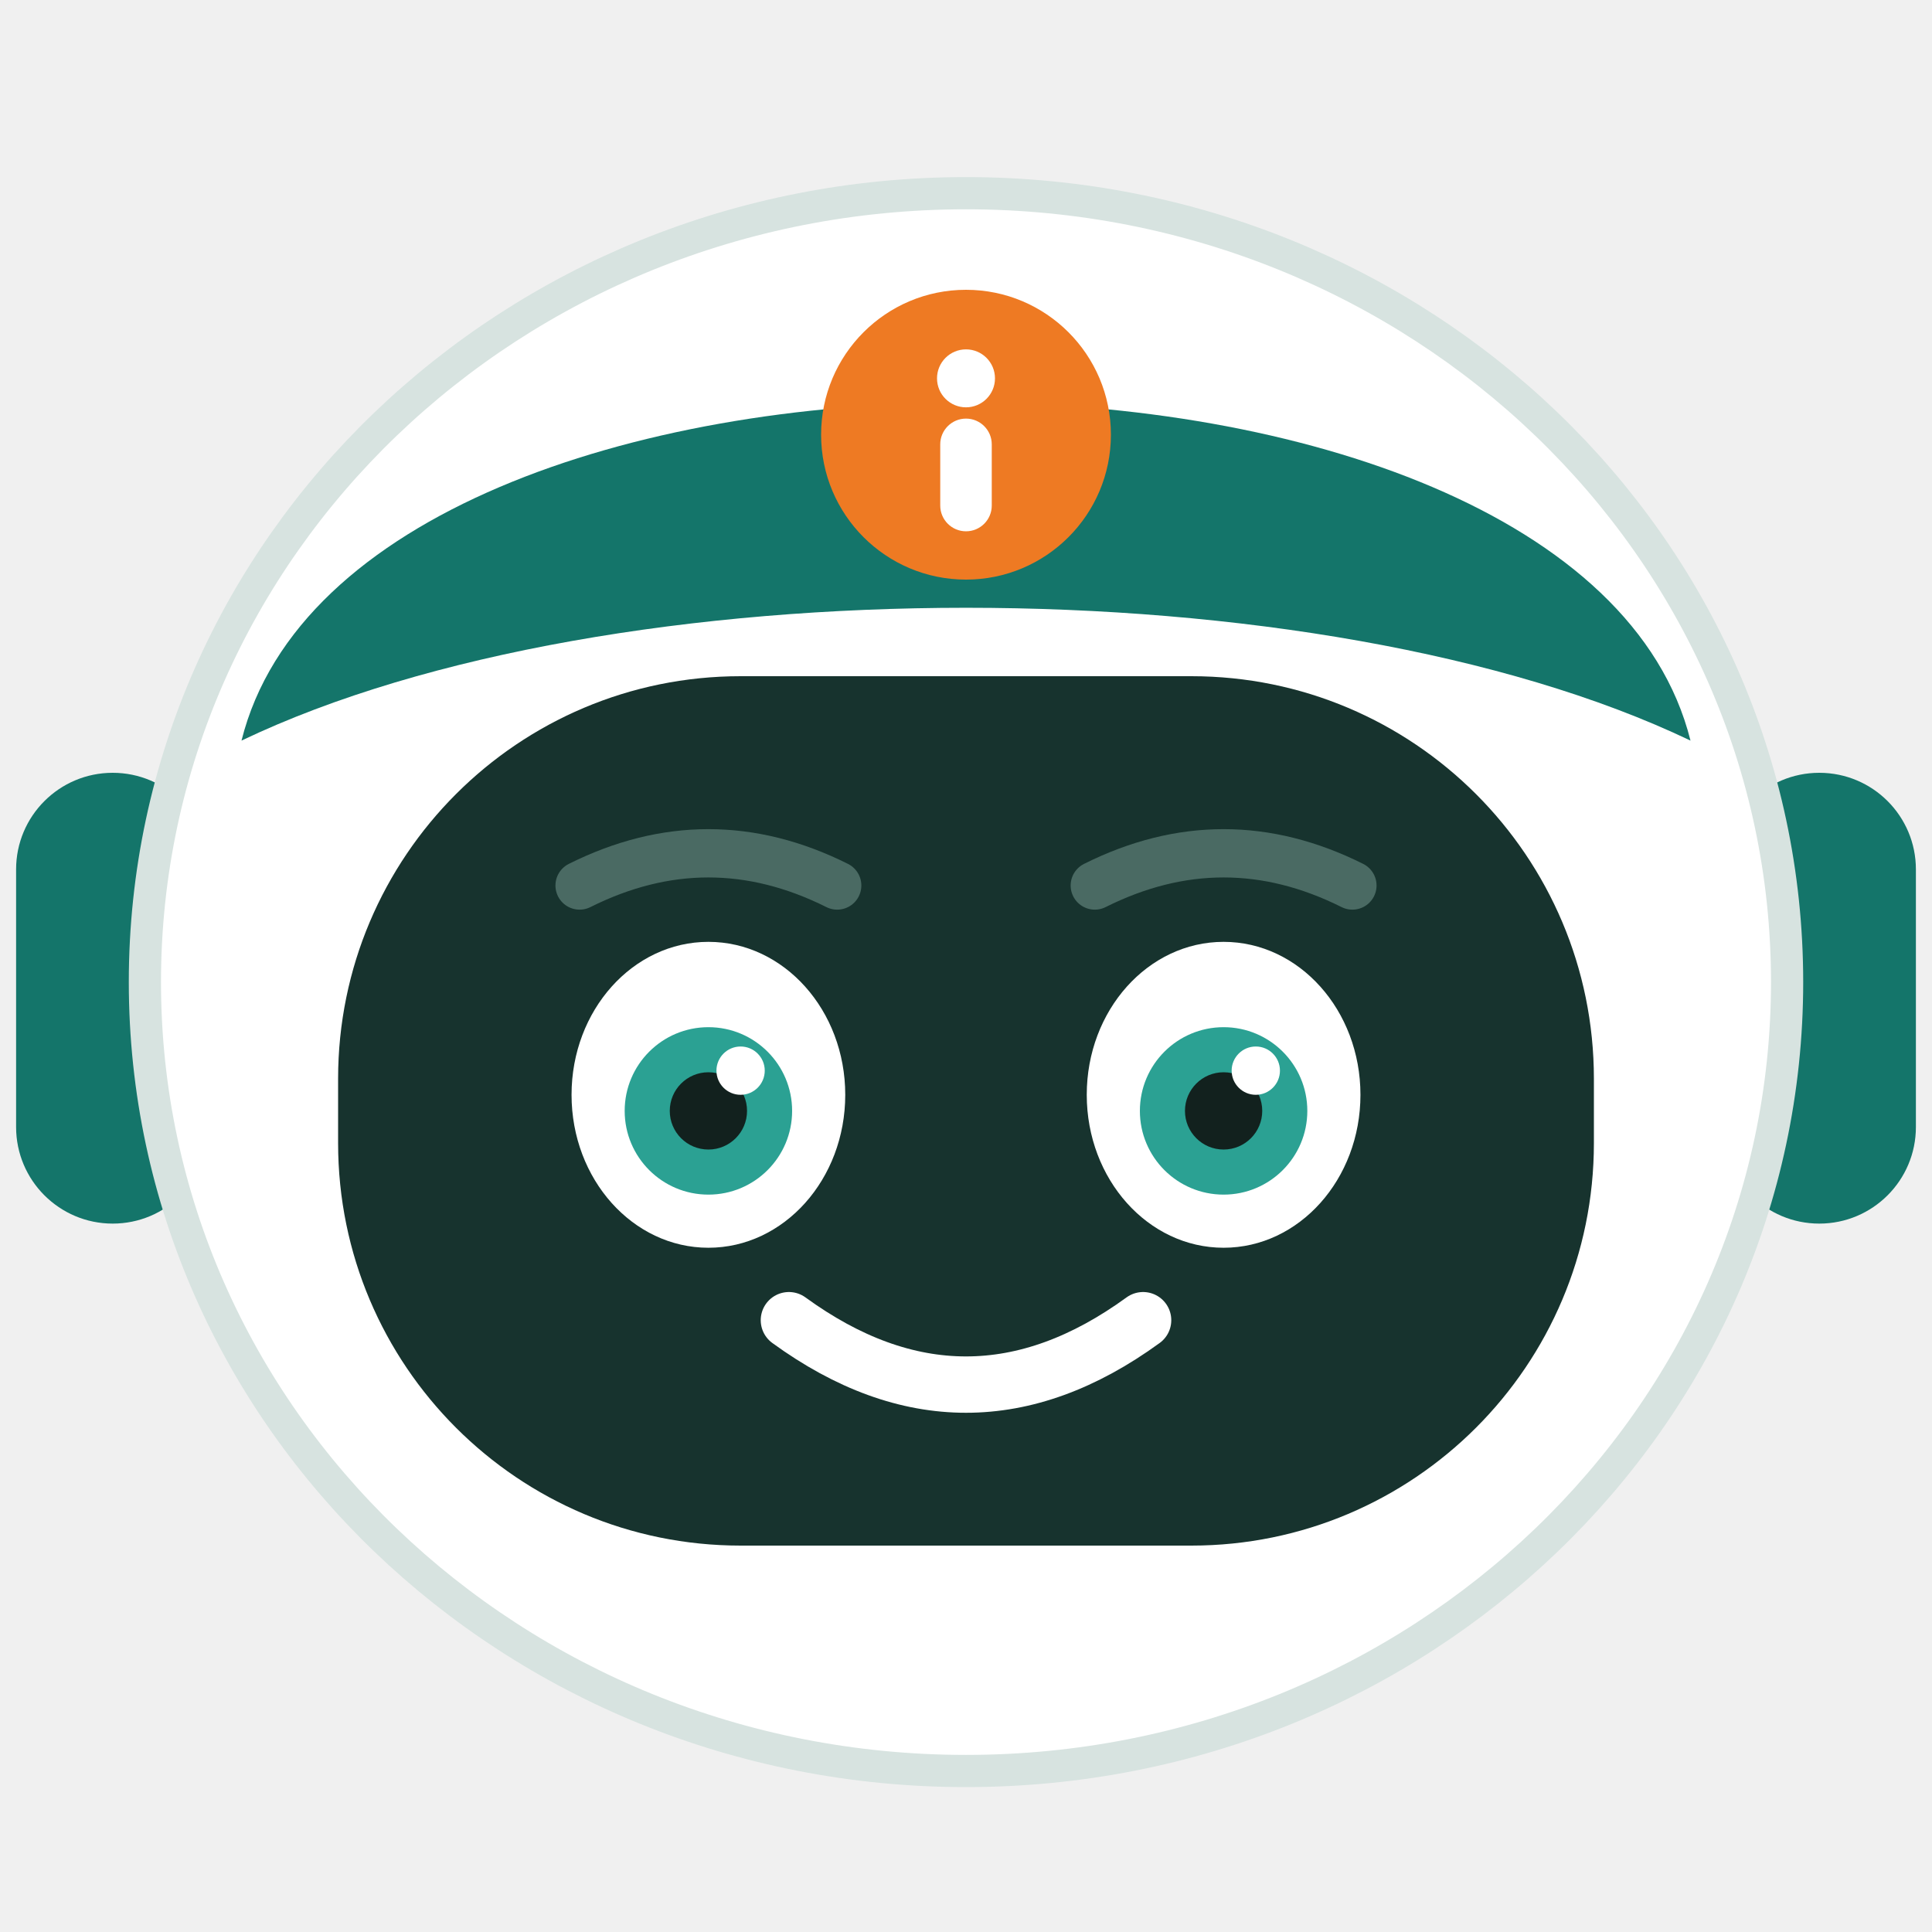
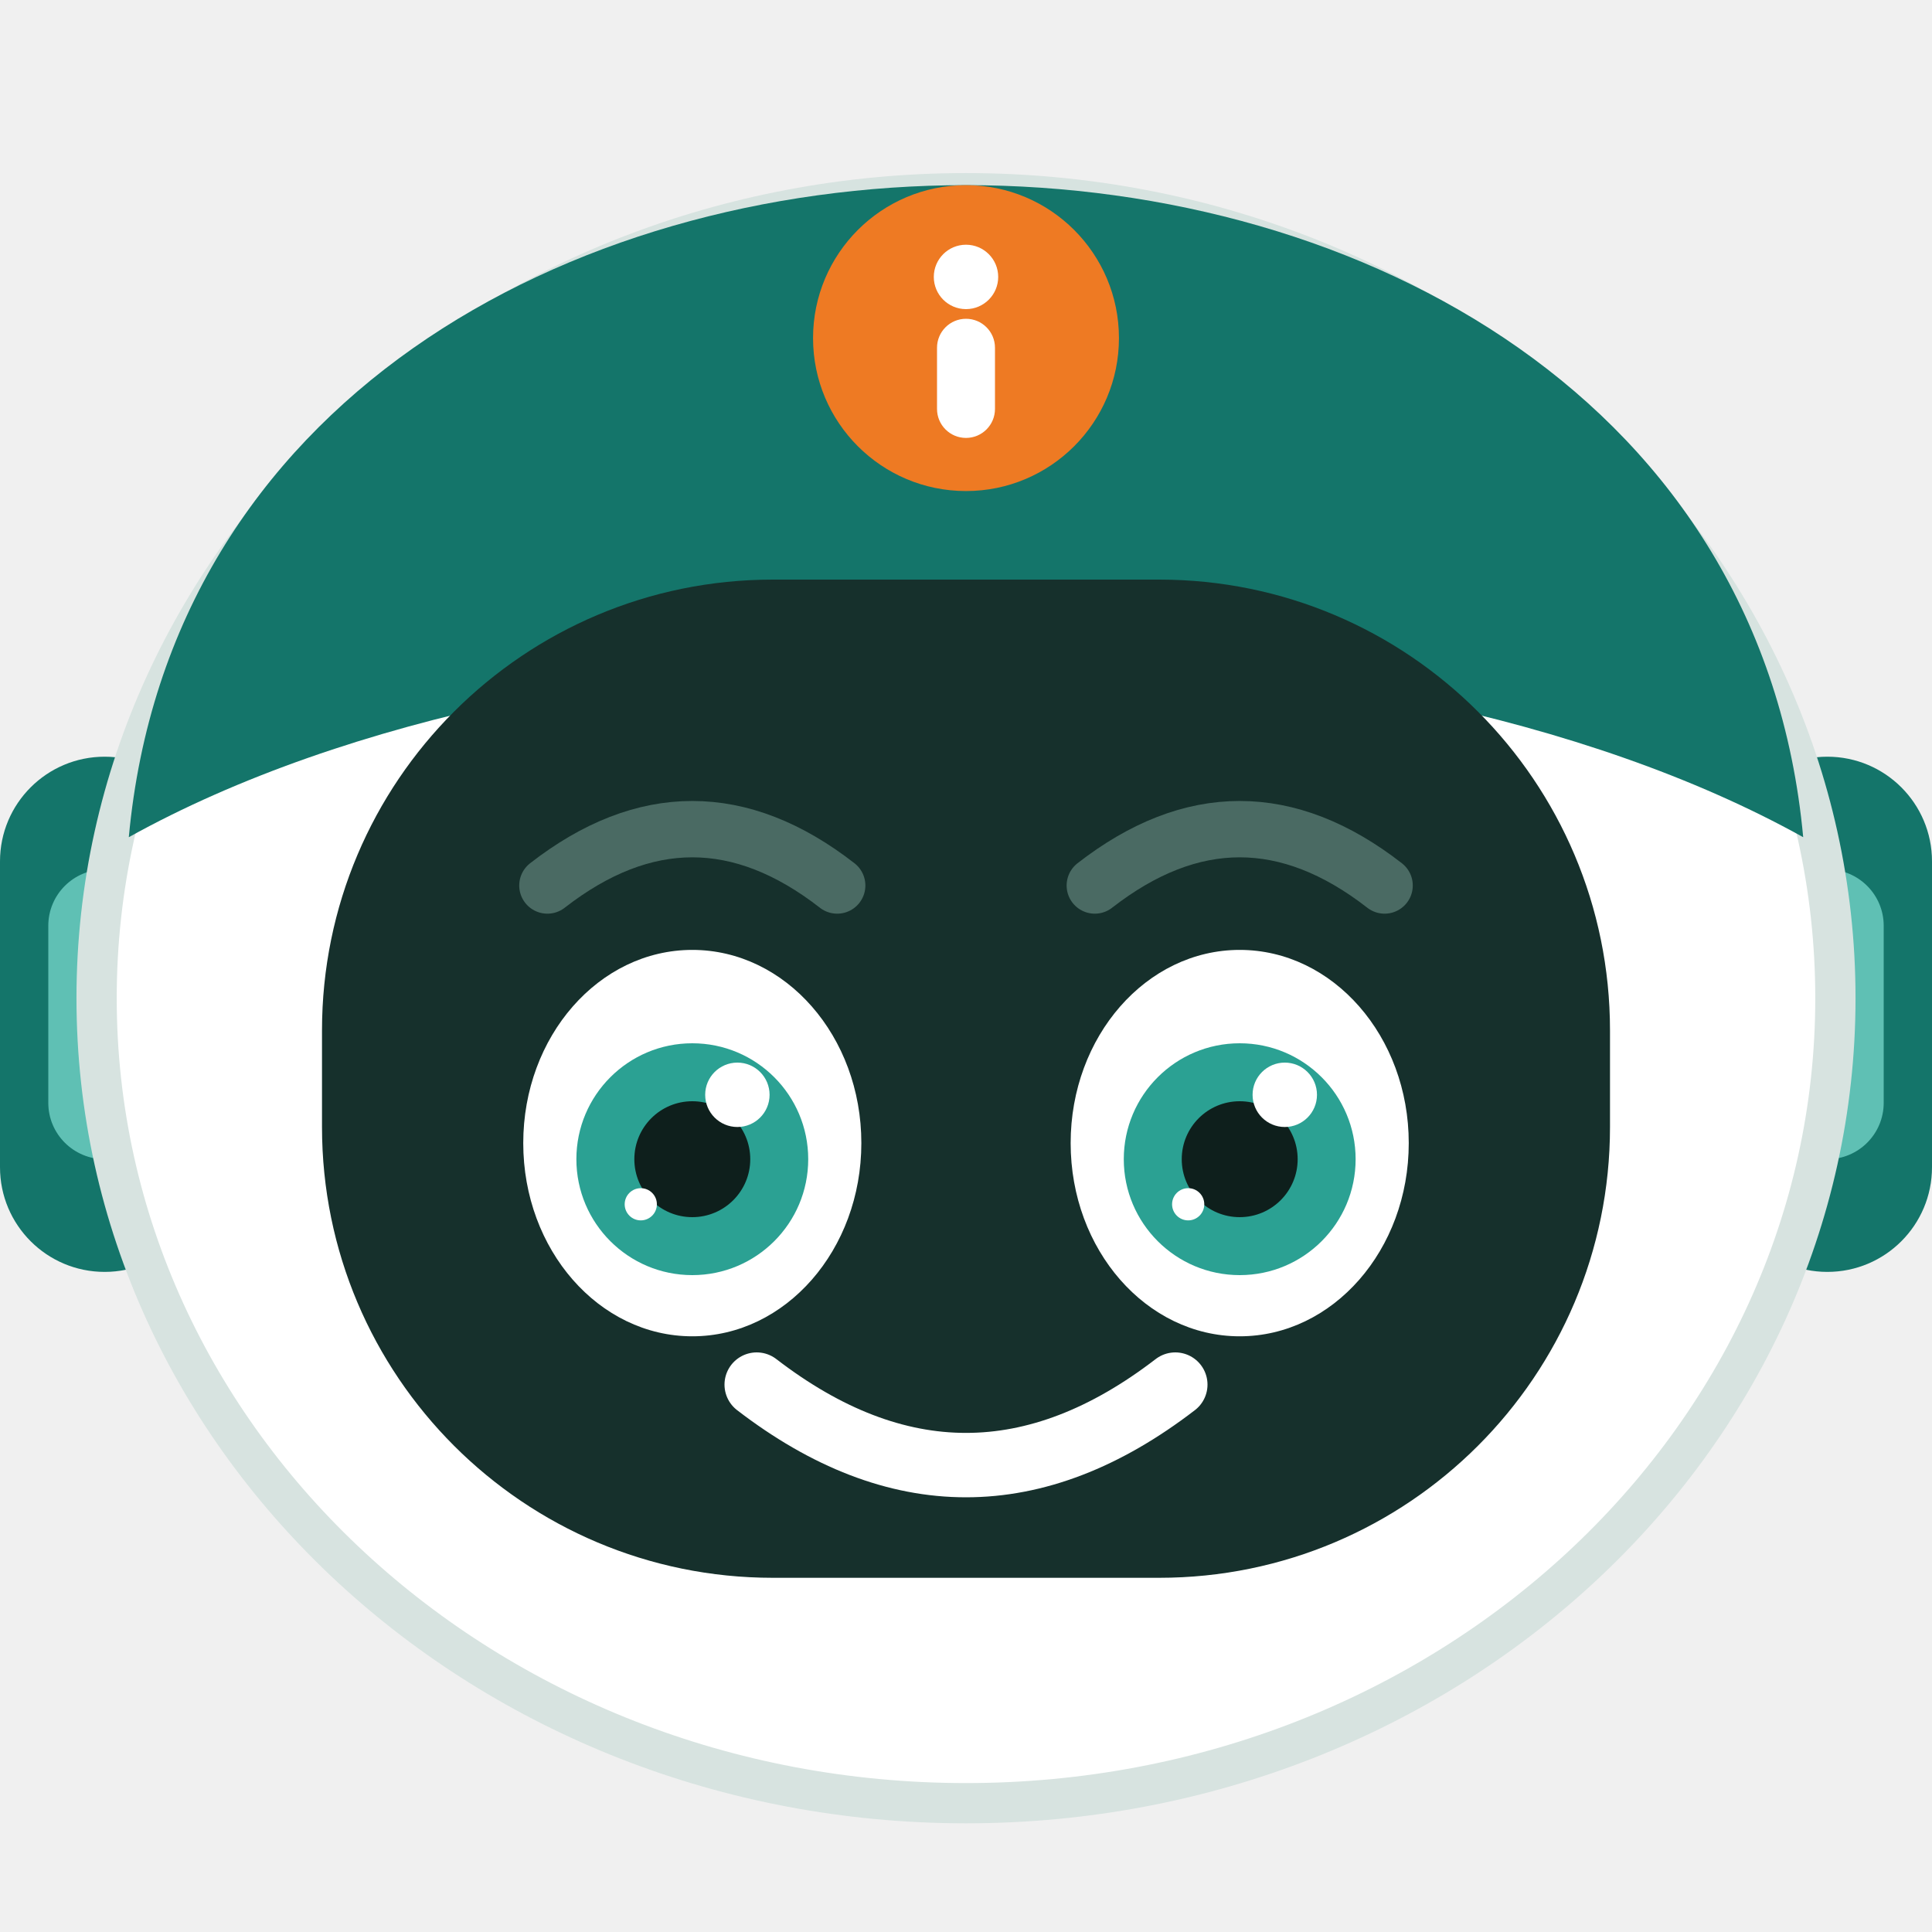
<svg xmlns="http://www.w3.org/2000/svg" viewBox="0 0 120 120">
-   <rect x="1" y="48" width="12" height="28" rx="6" fill="#14756a" />
-   <rect x="107" y="48" width="12" height="28" rx="6" fill="#14756a" />
-   <ellipse cx="60" cy="61" rx="51" ry="49" fill="#ffffff" stroke="#d7e3e0" stroke-width="2" />
-   <path d="M15 46 C22 18 98 18 105 46 C82 35 38 35 15 46 Z" fill="#14756a" />
-   <circle cx="60" cy="27" r="9" fill="#ee7a23" />
-   <circle cx="60" cy="23.5" r="1.8" fill="#ffffff" />
-   <rect x="58.4" y="26" width="3.2" height="7" rx="1.6" fill="#ffffff" />
-   <rect x="21" y="42" width="78" height="54" rx="25" fill="#17332e" />
-   <path d="M36 55 Q44 51 52 55" stroke="#4a6a63" stroke-width="3" fill="none" stroke-linecap="round" />
-   <path d="M68 55 Q76 51 84 55" stroke="#4a6a63" stroke-width="3" fill="none" stroke-linecap="round" />
-   <ellipse cx="44" cy="68" rx="8.5" ry="9.5" fill="#ffffff" />
-   <circle cx="44" cy="69" r="5.2" fill="#2ba193" />
-   <circle cx="44" cy="69" r="2.4" fill="#12211e" />
-   <circle cx="46" cy="66.5" r="1.5" fill="#ffffff" />
-   <ellipse cx="76" cy="68" rx="8.5" ry="9.5" fill="#ffffff" />
-   <circle cx="76" cy="69" r="5.2" fill="#2ba193" />
-   <circle cx="76" cy="69" r="2.4" fill="#12211e" />
-   <circle cx="78" cy="66.5" r="1.5" fill="#ffffff" />
-   <path d="M49 82 Q60 90 71 82" stroke="#ffffff" stroke-width="3.5" fill="none" stroke-linecap="round" />
+   <rect x="0" y="47" width="13" height="32" rx="6.5" fill="#14756a" />
+   <rect x="3" y="54" width="7" height="18" rx="3.5" fill="#5fc0b4" />
+   <rect x="107" y="47" width="13" height="32" rx="6.5" fill="#14756a" />
+   <rect x="110" y="54" width="7" height="18" rx="3.5" fill="#5fc0b4" />
+   <ellipse cx="60" cy="62" rx="54" ry="50" fill="#ffffff" stroke="#d7e3e0" stroke-width="2.5" />
+   <path d="M8 52 C13 -2 107 -2 112 52 C85 37 35 37 8 52 Z" fill="#14756a" />
+   <circle cx="60" cy="21" r="9.5" fill="#ee7a23" />
+   <circle cx="60" cy="17.2" r="2" fill="#ffffff" />
+   <rect x="58.2" y="19.8" width="3.6" height="7.4" rx="1.8" fill="#ffffff" />
+   <rect x="20" y="36" width="80" height="62" rx="28" fill="#16302c" />
+   <path d="M34 55 Q43 48 52 55" stroke="#4a6a63" stroke-width="3.5" fill="none" stroke-linecap="round" />
+   <path d="M68 55 Q77 48 86 55" stroke="#4a6a63" stroke-width="3.5" fill="none" stroke-linecap="round" />
+   <g>
+     <ellipse cx="43" cy="71" rx="10.5" ry="12" fill="#ffffff" />
+     <circle cx="43" cy="72" r="7.2" fill="#2ba193" />
+     <circle cx="43" cy="72" r="3.6" fill="#0e1f1c" />
+     <circle cx="45.8" cy="68" r="2" fill="#ffffff" />
+     <circle cx="39.8" cy="74.8" r="1" fill="#ffffff" />
+   </g>
+   <g>
+     <ellipse cx="77" cy="71" rx="10.5" ry="12" fill="#ffffff" />
+     <circle cx="77" cy="72" r="7.2" fill="#2ba193" />
+     <circle cx="77" cy="72" r="3.6" fill="#0e1f1c" />
+     <circle cx="79.8" cy="68" r="2" fill="#ffffff" />
+     <circle cx="73.8" cy="74.8" r="1" fill="#ffffff" />
+   </g>
+   <path d="M47 86 Q60 96 73 86" stroke="#ffffff" stroke-width="4" fill="none" stroke-linecap="round" />
</svg>
